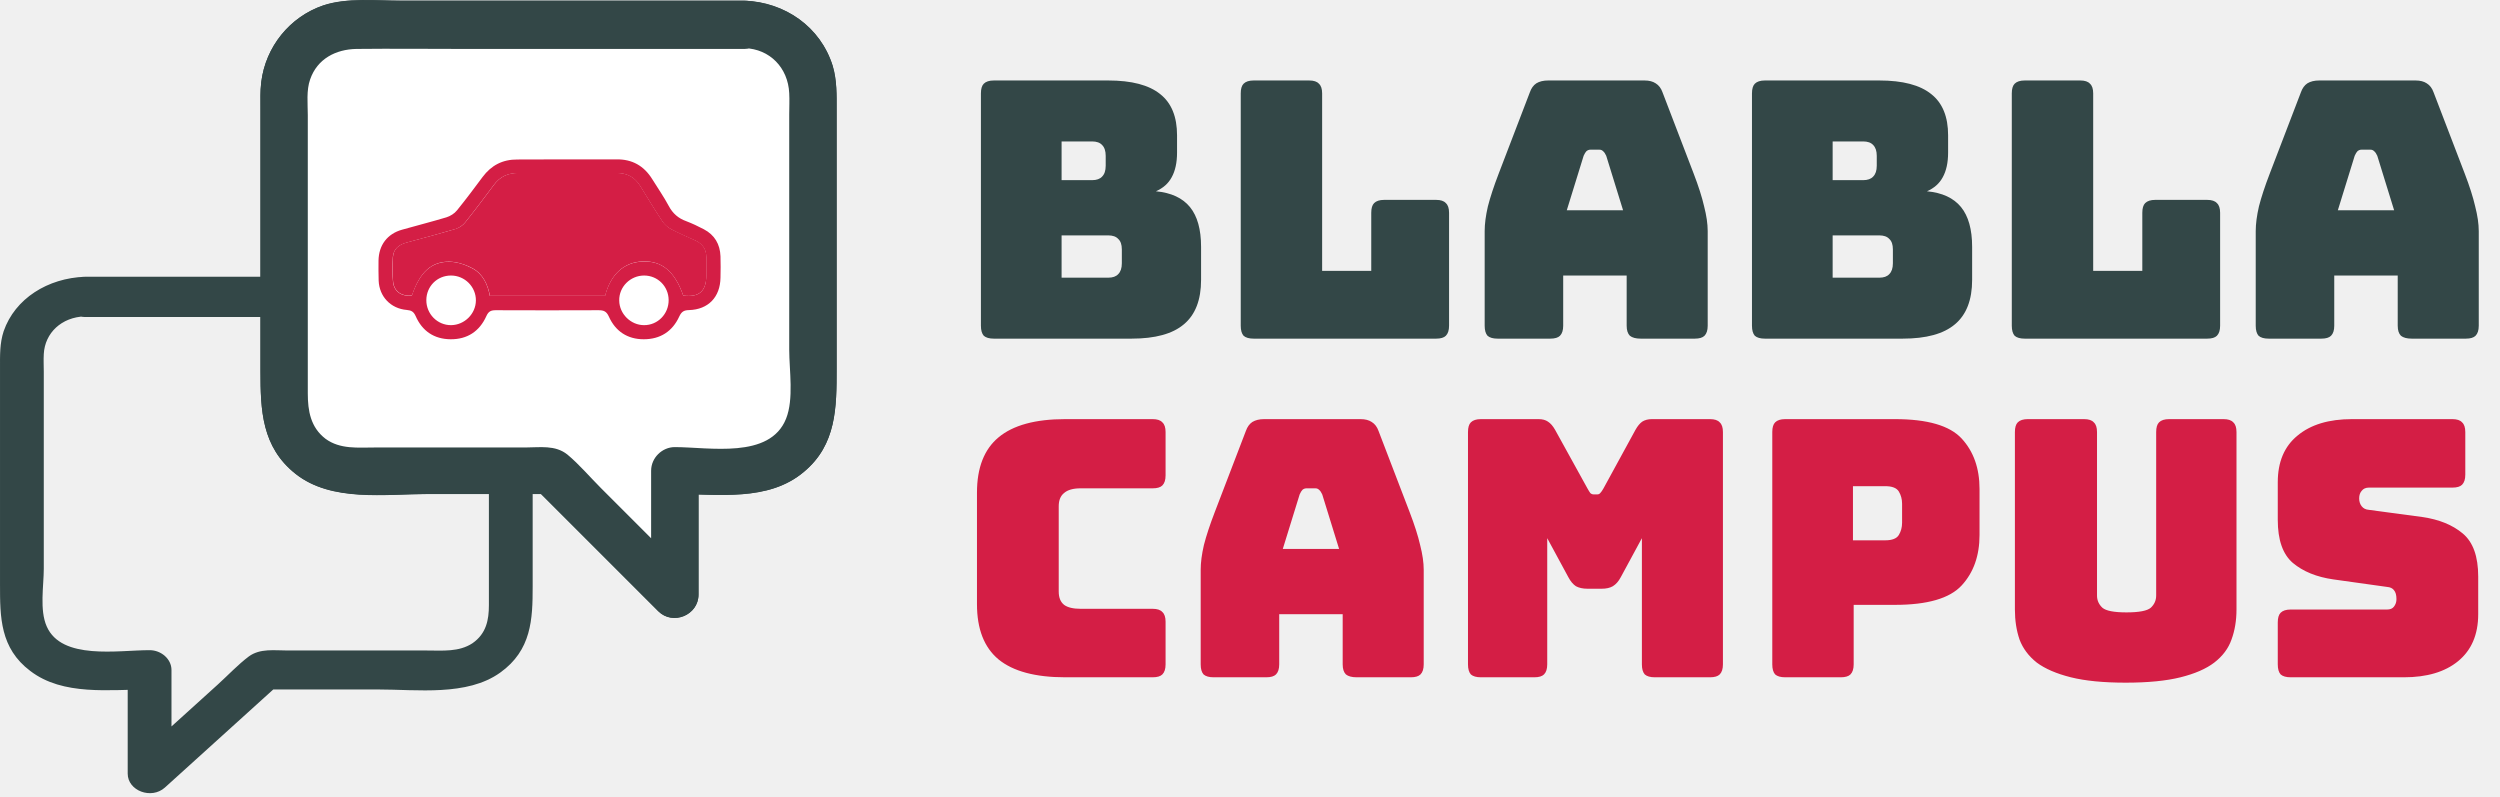
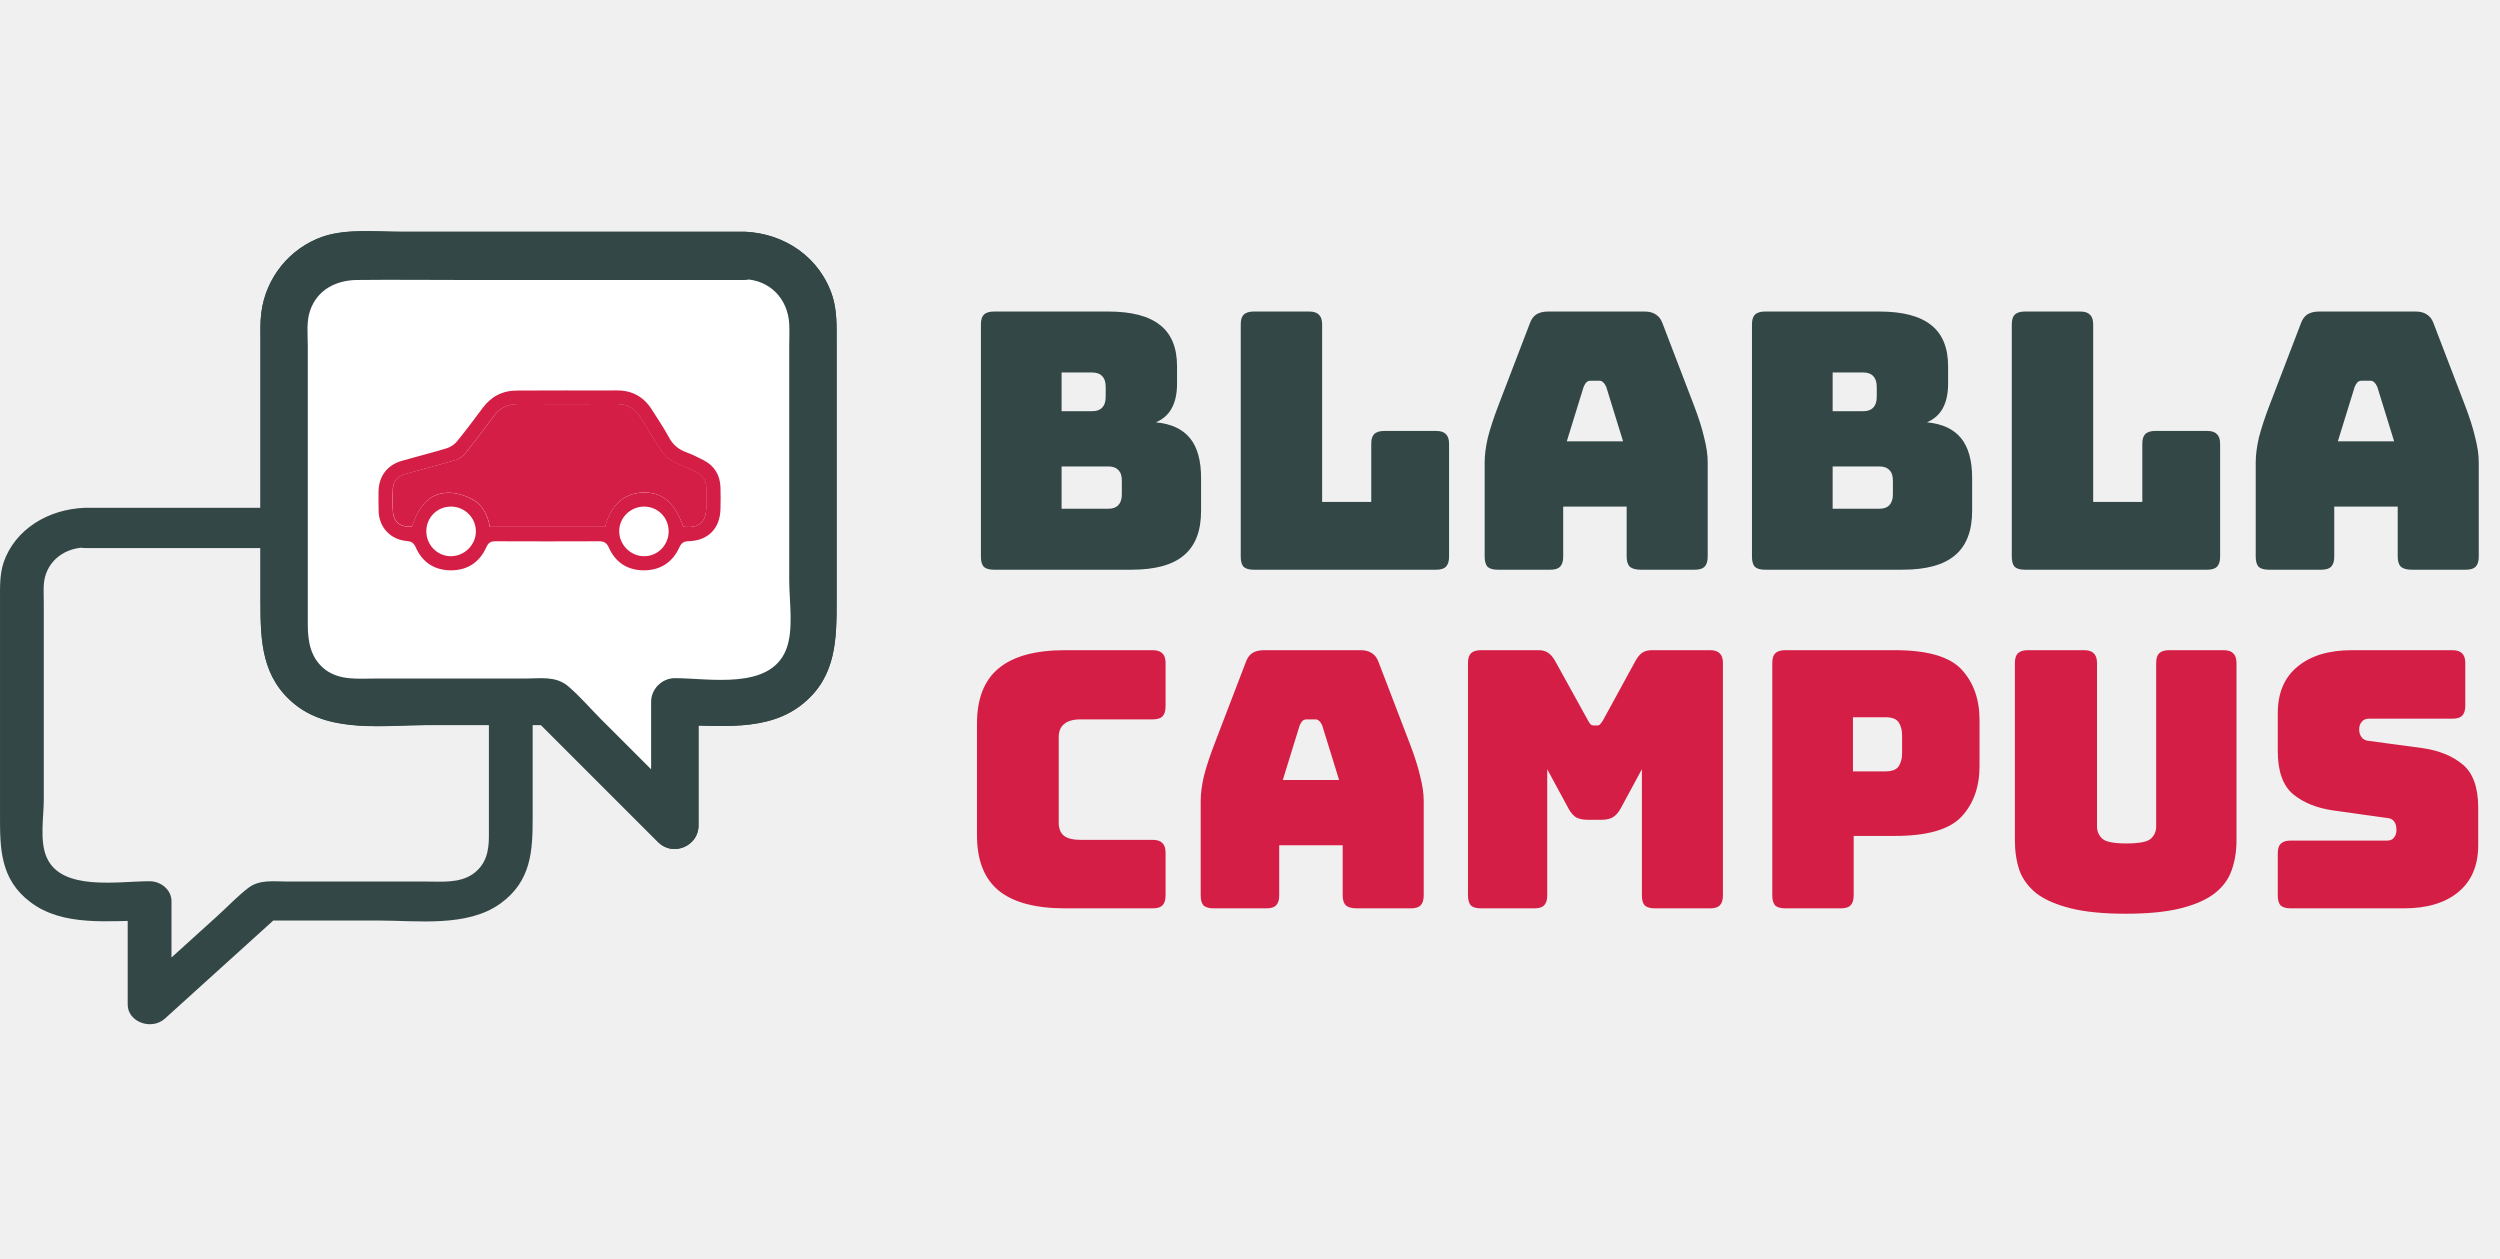
- <svg xmlns="http://www.w3.org/2000/svg" width="251" height="80" viewBox="0 0 251 80" fill="none">
+ <svg xmlns="http://www.w3.org/2000/svg" width="280" height="141" viewBox="0 0 251 80" fill="none" margin-left="3px">
  <path d="M113.604 34H99.78C99.324 34 98.988 33.904 98.772 33.712C98.58 33.496 98.484 33.16 98.484 32.704V9.376C98.484 8.92 98.58 8.596 98.772 8.404C98.988 8.188 99.324 8.08 99.78 8.08H111.264C113.616 8.08 115.356 8.536 116.484 9.448C117.612 10.336 118.176 11.716 118.176 13.588V15.316C118.176 16.324 117.996 17.152 117.636 17.8C117.3 18.424 116.772 18.892 116.052 19.204C117.588 19.348 118.728 19.876 119.472 20.788C120.216 21.7 120.588 23.032 120.588 24.784V28.096C120.588 30.112 120.012 31.6 118.86 32.56C117.732 33.52 115.98 34 113.604 34ZM106.584 14.2V18.088H109.644C110.1 18.088 110.436 17.968 110.652 17.728C110.892 17.488 111.012 17.128 111.012 16.648V15.64C111.012 15.16 110.892 14.8 110.652 14.56C110.436 14.32 110.1 14.2 109.644 14.2H106.584ZM106.584 23.632V27.88H111.264C111.72 27.88 112.056 27.76 112.272 27.52C112.512 27.28 112.632 26.92 112.632 26.44V25.036C112.632 24.556 112.512 24.208 112.272 23.992C112.056 23.752 111.72 23.632 111.264 23.632H106.584ZM144.19 34H125.866C125.41 34 125.074 33.904 124.858 33.712C124.666 33.496 124.57 33.16 124.57 32.704V9.376C124.57 8.92 124.666 8.596 124.858 8.404C125.074 8.188 125.41 8.08 125.866 8.08H131.446C131.902 8.08 132.226 8.188 132.418 8.404C132.634 8.596 132.742 8.92 132.742 9.376V27.196H137.674V21.364C137.674 20.908 137.77 20.584 137.962 20.392C138.178 20.176 138.514 20.068 138.97 20.068H144.19C144.646 20.068 144.97 20.176 145.162 20.392C145.378 20.584 145.486 20.908 145.486 21.364V32.704C145.486 33.16 145.378 33.496 145.162 33.712C144.97 33.904 144.646 34 144.19 34ZM158.997 15.64L157.305 21.112H162.957L161.265 15.64C161.169 15.424 161.061 15.268 160.941 15.172C160.845 15.076 160.725 15.028 160.581 15.028H159.681C159.537 15.028 159.405 15.076 159.285 15.172C159.189 15.268 159.093 15.424 158.997 15.64ZM156.945 32.704C156.945 33.16 156.837 33.496 156.621 33.712C156.429 33.904 156.105 34 155.649 34H150.357C149.901 34 149.565 33.904 149.349 33.712C149.157 33.496 149.061 33.16 149.061 32.704V23.2C149.061 22.48 149.169 21.652 149.385 20.716C149.625 19.78 149.985 18.688 150.465 17.44L153.597 9.268C153.741 8.86 153.957 8.56 154.245 8.368C154.557 8.176 154.953 8.08 155.433 8.08H165.117C165.573 8.08 165.945 8.176 166.233 8.368C166.545 8.56 166.773 8.86 166.917 9.268L170.049 17.44C170.529 18.688 170.877 19.78 171.093 20.716C171.333 21.652 171.453 22.48 171.453 23.2V32.704C171.453 33.16 171.345 33.496 171.129 33.712C170.937 33.904 170.613 34 170.157 34H164.721C164.241 34 163.881 33.904 163.641 33.712C163.425 33.496 163.317 33.16 163.317 32.704V27.664H156.945V32.704ZM191.018 34H177.194C176.738 34 176.402 33.904 176.186 33.712C175.994 33.496 175.898 33.16 175.898 32.704V9.376C175.898 8.92 175.994 8.596 176.186 8.404C176.402 8.188 176.738 8.08 177.194 8.08H188.678C191.03 8.08 192.77 8.536 193.898 9.448C195.026 10.336 195.59 11.716 195.59 13.588V15.316C195.59 16.324 195.41 17.152 195.05 17.8C194.714 18.424 194.186 18.892 193.466 19.204C195.002 19.348 196.142 19.876 196.886 20.788C197.63 21.7 198.002 23.032 198.002 24.784V28.096C198.002 30.112 197.426 31.6 196.274 32.56C195.146 33.52 193.394 34 191.018 34ZM183.998 14.2V18.088H187.058C187.514 18.088 187.85 17.968 188.066 17.728C188.306 17.488 188.426 17.128 188.426 16.648V15.64C188.426 15.16 188.306 14.8 188.066 14.56C187.85 14.32 187.514 14.2 187.058 14.2H183.998ZM183.998 23.632V27.88H188.678C189.134 27.88 189.47 27.76 189.686 27.52C189.926 27.28 190.046 26.92 190.046 26.44V25.036C190.046 24.556 189.926 24.208 189.686 23.992C189.47 23.752 189.134 23.632 188.678 23.632H183.998ZM221.604 34H203.28C202.824 34 202.488 33.904 202.272 33.712C202.08 33.496 201.984 33.16 201.984 32.704V9.376C201.984 8.92 202.08 8.596 202.272 8.404C202.488 8.188 202.824 8.08 203.28 8.08H208.86C209.316 8.08 209.64 8.188 209.832 8.404C210.048 8.596 210.156 8.92 210.156 9.376V27.196H215.088V21.364C215.088 20.908 215.184 20.584 215.376 20.392C215.592 20.176 215.928 20.068 216.384 20.068H221.604C222.06 20.068 222.384 20.176 222.576 20.392C222.792 20.584 222.9 20.908 222.9 21.364V32.704C222.9 33.16 222.792 33.496 222.576 33.712C222.384 33.904 222.06 34 221.604 34ZM236.411 15.64L234.719 21.112H240.371L238.679 15.64C238.583 15.424 238.475 15.268 238.355 15.172C238.259 15.076 238.139 15.028 237.995 15.028H237.095C236.951 15.028 236.819 15.076 236.699 15.172C236.603 15.268 236.507 15.424 236.411 15.64ZM234.359 32.704C234.359 33.16 234.251 33.496 234.035 33.712C233.843 33.904 233.519 34 233.063 34H227.771C227.315 34 226.979 33.904 226.763 33.712C226.571 33.496 226.475 33.16 226.475 32.704V23.2C226.475 22.48 226.583 21.652 226.799 20.716C227.039 19.78 227.399 18.688 227.879 17.44L231.011 9.268C231.155 8.86 231.371 8.56 231.659 8.368C231.971 8.176 232.367 8.08 232.847 8.08H242.531C242.987 8.08 243.359 8.176 243.647 8.368C243.959 8.56 244.187 8.86 244.331 9.268L247.463 17.44C247.943 18.688 248.291 19.78 248.507 20.716C248.747 21.652 248.867 22.48 248.867 23.2V32.704C248.867 33.16 248.759 33.496 248.543 33.712C248.351 33.904 248.027 34 247.571 34H242.135C241.655 34 241.295 33.904 241.055 33.712C240.839 33.496 240.731 33.16 240.731 32.704V27.664H234.359V32.704Z" fill="#334747" />
  <path d="M115.728 68H106.944C103.944 68 101.712 67.4 100.248 66.2C98.808 65 98.088 63.152 98.088 60.656V49.46C98.088 46.964 98.808 45.116 100.248 43.916C101.712 42.692 103.944 42.08 106.944 42.08H115.728C116.184 42.08 116.508 42.188 116.7 42.404C116.916 42.596 117.024 42.92 117.024 43.376V47.732C117.024 48.188 116.916 48.524 116.7 48.74C116.508 48.932 116.184 49.028 115.728 49.028H108.492C107.748 49.028 107.196 49.184 106.836 49.496C106.476 49.784 106.296 50.228 106.296 50.828V59.396C106.296 59.996 106.476 60.44 106.836 60.728C107.196 60.992 107.748 61.124 108.492 61.124H115.728C116.184 61.124 116.508 61.232 116.7 61.448C116.916 61.64 117.024 61.964 117.024 62.42V66.704C117.024 67.16 116.916 67.496 116.7 67.712C116.508 67.904 116.184 68 115.728 68ZM130.485 49.64L128.793 55.112H134.445L132.753 49.64C132.657 49.424 132.549 49.268 132.429 49.172C132.333 49.076 132.213 49.028 132.069 49.028H131.169C131.025 49.028 130.893 49.076 130.773 49.172C130.677 49.268 130.581 49.424 130.485 49.64ZM128.433 66.704C128.433 67.16 128.325 67.496 128.109 67.712C127.917 67.904 127.593 68 127.137 68H121.845C121.389 68 121.053 67.904 120.837 67.712C120.645 67.496 120.549 67.16 120.549 66.704V57.2C120.549 56.48 120.657 55.652 120.873 54.716C121.113 53.78 121.473 52.688 121.953 51.44L125.085 43.268C125.229 42.86 125.445 42.56 125.733 42.368C126.045 42.176 126.441 42.08 126.921 42.08H136.605C137.061 42.08 137.433 42.176 137.721 42.368C138.033 42.56 138.261 42.86 138.405 43.268L141.537 51.44C142.017 52.688 142.365 53.78 142.581 54.716C142.821 55.652 142.941 56.48 142.941 57.2V66.704C142.941 67.16 142.833 67.496 142.617 67.712C142.425 67.904 142.101 68 141.645 68H136.209C135.729 68 135.369 67.904 135.129 67.712C134.913 67.496 134.805 67.16 134.805 66.704V61.664H128.433V66.704ZM154.046 68H148.682C148.226 68 147.89 67.904 147.674 67.712C147.482 67.496 147.386 67.16 147.386 66.704V43.376C147.386 42.92 147.482 42.596 147.674 42.404C147.89 42.188 148.226 42.08 148.682 42.08H154.478C154.862 42.08 155.174 42.164 155.414 42.332C155.678 42.5 155.918 42.776 156.134 43.16L159.374 49.028C159.494 49.244 159.59 49.4 159.662 49.496C159.758 49.592 159.878 49.64 160.022 49.64H160.346C160.49 49.64 160.598 49.592 160.67 49.496C160.766 49.4 160.874 49.244 160.994 49.028L164.198 43.16C164.414 42.776 164.642 42.5 164.882 42.332C165.146 42.164 165.47 42.08 165.854 42.08H171.686C172.142 42.08 172.466 42.188 172.658 42.404C172.874 42.596 172.982 42.92 172.982 43.376V66.704C172.982 67.16 172.874 67.496 172.658 67.712C172.466 67.904 172.142 68 171.686 68H166.142C165.686 68 165.35 67.904 165.134 67.712C164.942 67.496 164.846 67.16 164.846 66.704V54.032L162.722 57.956C162.506 58.364 162.242 58.664 161.93 58.856C161.642 59.024 161.27 59.108 160.814 59.108H159.374C158.918 59.108 158.534 59.024 158.222 58.856C157.934 58.664 157.682 58.364 157.466 57.956L155.342 54.032V66.704C155.342 67.16 155.234 67.496 155.018 67.712C154.826 67.904 154.502 68 154.046 68ZM184.813 68H179.233C178.777 68 178.441 67.904 178.225 67.712C178.033 67.496 177.937 67.16 177.937 66.704V43.376C177.937 42.92 178.033 42.596 178.225 42.404C178.441 42.188 178.777 42.08 179.233 42.08H190.249C193.513 42.08 195.745 42.728 196.945 44.024C198.145 45.32 198.745 47.012 198.745 49.1V53.708C198.745 55.796 198.145 57.488 196.945 58.784C195.745 60.08 193.513 60.728 190.249 60.728H186.109V66.704C186.109 67.16 186.001 67.496 185.785 67.712C185.593 67.904 185.269 68 184.813 68ZM186.037 48.812V54.248H189.277C189.973 54.248 190.429 54.068 190.645 53.708C190.861 53.348 190.969 52.94 190.969 52.484V50.576C190.969 50.12 190.861 49.712 190.645 49.352C190.429 48.992 189.973 48.812 189.277 48.812H186.037ZM224.544 61.196C224.544 62.3 224.376 63.308 224.04 64.22C223.728 65.108 223.152 65.876 222.312 66.524C221.496 67.148 220.368 67.64 218.928 68C217.488 68.36 215.652 68.54 213.42 68.54C211.188 68.54 209.352 68.36 207.912 68C206.472 67.64 205.332 67.148 204.492 66.524C203.676 65.876 203.1 65.108 202.764 64.22C202.452 63.308 202.296 62.3 202.296 61.196V43.376C202.296 42.92 202.392 42.596 202.584 42.404C202.8 42.188 203.136 42.08 203.592 42.08H209.244C209.7 42.08 210.024 42.188 210.216 42.404C210.432 42.596 210.54 42.92 210.54 43.376V59.792C210.54 60.272 210.72 60.68 211.08 61.016C211.44 61.328 212.244 61.484 213.492 61.484C214.764 61.484 215.58 61.328 215.94 61.016C216.3 60.68 216.48 60.272 216.48 59.792V43.376C216.48 42.92 216.576 42.596 216.768 42.404C216.984 42.188 217.32 42.08 217.776 42.08H223.248C223.704 42.08 224.028 42.188 224.22 42.404C224.436 42.596 224.544 42.92 224.544 43.376V61.196ZM241.36 68H229.984C229.528 68 229.192 67.904 228.976 67.712C228.784 67.496 228.688 67.16 228.688 66.704V62.492C228.688 62.036 228.784 61.712 228.976 61.52C229.192 61.304 229.528 61.196 229.984 61.196H239.668C239.98 61.196 240.208 61.1 240.352 60.908C240.52 60.692 240.604 60.44 240.604 60.152C240.604 59.744 240.52 59.444 240.352 59.252C240.208 59.06 239.98 58.952 239.668 58.928L234.268 58.172C232.588 57.932 231.232 57.38 230.2 56.516C229.192 55.652 228.688 54.212 228.688 52.196V48.416C228.688 46.376 229.348 44.816 230.668 43.736C231.988 42.632 233.812 42.08 236.14 42.08H246.22C246.676 42.08 247 42.188 247.192 42.404C247.408 42.596 247.516 42.92 247.516 43.376V47.66C247.516 48.116 247.408 48.452 247.192 48.668C247 48.86 246.676 48.956 246.22 48.956H237.832C237.52 48.956 237.28 49.064 237.112 49.28C236.944 49.472 236.86 49.724 236.86 50.036C236.86 50.348 236.944 50.612 237.112 50.828C237.28 51.044 237.52 51.164 237.832 51.188L243.196 51.908C244.876 52.148 246.232 52.7 247.264 53.564C248.296 54.428 248.812 55.868 248.812 57.884V61.664C248.812 63.704 248.14 65.276 246.796 66.38C245.476 67.46 243.664 68 241.36 68Z" fill="#D41E45" />
  <path d="M8.536 27.786C14.982 27.786 21.393 27.786 27.839 27.786C32.052 27.786 36.228 27.786 40.44 27.786C42.748 27.786 45.458 27.521 47.656 28.184C50.77 29.145 53.004 31.664 53.407 34.614C53.517 35.41 53.48 36.172 53.48 36.968C53.48 40.482 53.48 43.995 53.48 47.509C53.48 51.321 53.48 55.1 53.48 58.912C53.48 62.161 53.37 65.277 50.22 67.531C46.887 69.918 41.905 69.222 37.913 69.222C34.14 69.222 30.33 69.222 26.557 69.222C27.07 69.023 27.583 68.824 28.096 68.625C24.25 72.105 20.404 75.586 16.558 79.067C15.202 80.293 12.821 79.398 12.821 77.674C12.821 74.194 12.821 70.713 12.821 67.233C13.554 67.895 14.286 68.558 15.019 69.222C10.99 69.222 6.338 69.884 3.041 67.365C0.001 65.078 0.001 61.929 0.001 58.713C0.001 51.454 0.001 44.227 0.001 36.968C0.001 35.708 -0.036 34.482 0.367 33.255C1.503 29.974 4.799 27.918 8.536 27.786C11.356 27.686 11.356 31.664 8.536 31.764C6.191 31.83 4.506 33.421 4.396 35.543C4.36 36.139 4.396 36.736 4.396 37.333C4.396 40.415 4.396 43.465 4.396 46.548C4.396 50.062 4.396 53.575 4.396 57.089C4.396 58.813 3.957 61.233 4.689 62.89C6.191 66.304 11.832 65.277 15.019 65.277C16.191 65.277 17.217 66.172 17.217 67.266C17.217 70.746 17.217 74.227 17.217 77.707C15.971 77.243 14.726 76.779 13.481 76.315C16.264 73.796 19.085 71.243 21.869 68.724C22.894 67.796 23.883 66.735 24.982 65.907C26.118 65.078 27.546 65.31 28.902 65.31C33.554 65.31 38.206 65.31 42.858 65.31C44.433 65.31 46.081 65.476 47.436 64.581C48.828 63.619 49.085 62.227 49.085 60.769C49.085 52.979 49.085 45.189 49.085 37.399C49.085 36.438 49.231 35.311 48.865 34.382C48.205 32.659 46.484 31.863 44.579 31.83C41.282 31.797 37.986 31.83 34.689 31.83C25.971 31.83 17.253 31.83 8.536 31.83C5.715 31.764 5.715 27.786 8.536 27.786Z" fill="#334747" />
  <path d="M74.768 0.063C67.795 0.063 60.861 0.063 53.889 0.063C49.332 0.063 44.816 0.063 40.26 0.063C37.764 0.063 34.832 -0.254 32.455 0.538C29.087 1.687 26.67 4.698 26.234 8.224C26.115 9.175 26.155 10.086 26.155 11.037C26.155 15.237 26.155 19.436 26.155 23.636C26.155 28.192 26.155 32.709 26.155 37.265C26.155 41.148 26.274 44.872 29.681 47.566C33.286 50.419 38.675 49.587 42.993 49.587C47.074 49.587 51.194 49.587 55.275 49.587C54.721 49.349 54.166 49.111 53.611 48.873C57.771 53.033 61.931 57.194 66.091 61.353C67.557 62.819 70.132 61.75 70.132 59.69C70.132 55.529 70.132 51.37 70.132 47.209C69.34 48.002 68.548 48.794 67.755 49.587C72.113 49.587 77.145 50.379 80.711 47.368C83.999 44.634 83.999 40.87 83.999 37.027C83.999 28.351 83.999 19.714 83.999 11.037C83.999 9.532 84.039 8.066 83.603 6.6C82.375 2.677 78.809 0.221 74.768 0.063C71.717 -0.056 71.717 4.698 74.768 4.817C77.303 4.896 79.126 6.798 79.245 9.334C79.284 10.047 79.245 10.76 79.245 11.473C79.245 15.158 79.245 18.802 79.245 22.487C79.245 26.687 79.245 30.886 79.245 35.086C79.245 37.146 79.72 40.038 78.928 42.019C77.303 46.1 71.202 44.872 67.755 44.872C66.487 44.872 65.378 45.942 65.378 47.249C65.378 51.409 65.378 55.569 65.378 59.729C66.725 59.175 68.072 58.62 69.419 58.065C66.408 55.054 63.358 52.003 60.346 48.992C59.237 47.883 58.167 46.615 56.979 45.625C55.751 44.634 54.205 44.912 52.739 44.912C47.708 44.912 42.676 44.912 37.645 44.912C35.941 44.912 34.158 45.11 32.692 44.04C31.187 42.891 30.909 41.227 30.909 39.484C30.909 30.173 30.909 20.863 30.909 11.552C30.909 10.403 30.751 9.056 31.147 7.947C31.86 5.887 33.722 4.936 35.782 4.896C39.348 4.857 42.914 4.896 46.48 4.896C55.909 4.896 65.338 4.896 74.768 4.896C77.819 4.817 77.819 0.063 74.768 0.063Z" fill="#334747" />
  <g clip-path="url(#clip0_107_264)">
    <path d="M74.761 2.456H35.38C31.616 2.456 28.526 5.547 28.526 9.311V40.372C28.526 44.136 31.616 47.226 35.38 47.226H55.269L67.749 59.706V47.226H74.761C78.525 47.226 81.616 44.136 81.616 40.372V9.311C81.616 5.547 78.525 2.456 74.761 2.456Z" fill="white" />
    <path d="M74.761 0.079C67.788 0.079 60.855 0.079 53.882 0.079C49.326 0.079 44.809 0.079 40.253 0.079C37.757 0.079 34.825 -0.237 32.448 0.555C29.08 1.704 26.664 4.715 26.228 8.241C26.109 9.192 26.149 10.103 26.149 11.054C26.149 15.254 26.149 19.453 26.149 23.653C26.149 28.209 26.149 32.726 26.149 37.282C26.149 41.165 26.267 44.889 29.675 47.583C33.28 50.435 38.668 49.603 42.987 49.603C47.068 49.603 51.188 49.603 55.269 49.603C54.714 49.366 54.159 49.128 53.605 48.89C57.765 53.05 61.925 57.21 66.085 61.37C67.551 62.836 70.126 61.767 70.126 59.706C70.126 55.546 70.126 51.386 70.126 47.226C69.334 48.019 68.541 48.811 67.749 49.603C72.107 49.603 77.138 50.396 80.704 47.385C83.993 44.651 83.993 40.887 83.993 37.044C83.993 28.368 83.993 19.731 83.993 11.054C83.993 9.548 84.032 8.083 83.597 6.617C82.368 2.694 78.802 0.238 74.761 0.079C71.711 -0.039 71.711 4.715 74.761 4.834C77.297 4.913 79.12 6.815 79.238 9.35C79.278 10.063 79.238 10.777 79.238 11.49C79.238 15.174 79.238 18.819 79.238 22.504C79.238 26.704 79.238 30.903 79.238 35.103C79.238 37.163 79.714 40.055 78.921 42.036C77.297 46.117 71.196 44.889 67.749 44.889C66.481 44.889 65.372 45.959 65.372 47.266C65.372 51.426 65.372 55.586 65.372 59.746C66.719 59.191 68.066 58.637 69.413 58.082C66.402 55.071 63.351 52.02 60.34 49.009C59.231 47.9 58.161 46.632 56.972 45.642C55.744 44.651 54.199 44.928 52.733 44.928C47.702 44.928 42.67 44.928 37.638 44.928C35.935 44.928 34.152 45.127 32.686 44.057C31.18 42.908 30.903 41.244 30.903 39.501C30.903 30.19 30.903 20.88 30.903 11.569C30.903 10.42 30.744 9.073 31.141 7.964C31.854 5.903 33.716 4.953 35.776 4.913C39.342 4.873 42.907 4.913 46.473 4.913C55.903 4.913 65.332 4.913 74.761 4.913C77.812 4.834 77.812 0.079 74.761 0.079Z" fill="#334747" />
  </g>
  <path d="M56.911 16.001C58.566 16.001 60.22 16.014 61.874 16.001C63.474 15.974 64.658 16.649 65.492 17.999C66.043 18.89 66.648 19.753 67.146 20.685C67.549 21.441 68.114 21.927 68.907 22.21C69.513 22.44 70.104 22.723 70.669 23.02C71.745 23.587 72.296 24.518 72.337 25.733C72.364 26.449 72.35 27.164 72.337 27.88C72.31 29.823 71.113 31.079 69.176 31.133C68.652 31.146 68.423 31.295 68.195 31.781C67.509 33.279 66.285 34.062 64.631 34.062C63.004 34.062 61.793 33.265 61.134 31.794C60.892 31.254 60.61 31.146 60.099 31.146C56.656 31.16 53.213 31.16 49.77 31.146C49.3 31.146 49.044 31.254 48.829 31.74C48.143 33.265 46.919 34.075 45.239 34.062C43.584 34.048 42.388 33.239 41.728 31.727C41.527 31.281 41.285 31.16 40.841 31.119C39.227 30.984 38.084 29.783 38.017 28.177C37.99 27.502 38.003 26.84 38.003 26.165C38.03 24.613 38.877 23.479 40.37 23.061C41.849 22.642 43.342 22.264 44.822 21.819C45.212 21.697 45.629 21.441 45.884 21.117C46.772 20.023 47.619 18.89 48.453 17.769C49.327 16.595 50.47 16.001 51.949 16.014C53.603 16.014 55.257 16.001 56.911 16.001ZM68.598 29.675C70.185 29.877 70.911 29.243 70.911 27.65C70.911 27.043 70.911 26.435 70.911 25.841C70.911 25.031 70.534 24.491 69.808 24.154C69.001 23.79 68.168 23.439 67.388 23.02C67.052 22.845 66.715 22.561 66.513 22.251C65.734 21.076 65.007 19.875 64.268 18.674C63.73 17.796 62.95 17.378 61.928 17.378C58.619 17.378 55.311 17.378 52.003 17.378C50.994 17.378 50.187 17.742 49.582 18.566C48.641 19.834 47.686 21.103 46.691 22.345C46.462 22.629 46.086 22.885 45.736 22.993C44.095 23.479 42.455 23.911 40.828 24.356C40.074 24.559 39.51 24.977 39.442 25.801C39.389 26.624 39.375 27.461 39.456 28.285C39.55 29.283 40.33 29.796 41.352 29.675C42.132 27.353 43.315 26.233 45.171 26.287C45.938 26.3 46.758 26.584 47.431 26.948C48.493 27.515 48.964 28.568 49.179 29.715C53.079 29.715 56.911 29.715 60.744 29.715C61.296 27.556 62.627 26.341 64.496 26.26C66.46 26.165 67.751 27.245 68.598 29.675ZM42.804 30.12C42.791 31.524 43.921 32.658 45.292 32.645C46.637 32.631 47.767 31.511 47.78 30.174C47.794 28.797 46.664 27.663 45.279 27.663C43.894 27.663 42.818 28.743 42.804 30.12ZM67.132 30.12C67.119 28.743 66.029 27.663 64.671 27.663C63.286 27.663 62.143 28.797 62.17 30.174C62.183 31.511 63.326 32.645 64.658 32.645C66.029 32.658 67.146 31.524 67.132 30.12Z" fill="#D41E45" />
  <path d="M68.598 29.675C67.751 27.245 66.446 26.165 64.51 26.246C62.641 26.327 61.309 27.542 60.758 29.702C56.925 29.702 53.092 29.702 49.192 29.702C48.977 28.568 48.493 27.502 47.444 26.935C46.758 26.57 45.938 26.3 45.185 26.273C43.315 26.219 42.145 27.34 41.365 29.661C40.343 29.783 39.563 29.27 39.469 28.271C39.389 27.448 39.402 26.611 39.456 25.787C39.51 24.964 40.074 24.545 40.841 24.343C42.482 23.897 44.122 23.465 45.749 22.98C46.099 22.872 46.476 22.629 46.704 22.332C47.7 21.09 48.654 19.821 49.596 18.552C50.201 17.729 51.008 17.364 52.016 17.364C55.325 17.378 58.633 17.364 61.941 17.364C62.963 17.364 63.743 17.783 64.281 18.66C65.021 19.861 65.747 21.063 66.527 22.237C66.742 22.548 67.065 22.831 67.401 23.006C68.195 23.425 69.015 23.762 69.822 24.14C70.548 24.464 70.924 25.018 70.924 25.828C70.924 26.435 70.924 27.043 70.924 27.637C70.911 29.243 70.185 29.877 68.598 29.675Z" fill="#D41E45" />
  <defs>
    <clipPath id="clip0_107_264">
      <rect width="57.844" height="62.044" fill="white" transform="translate(26.1487)" />
    </clipPath>
  </defs>
</svg>
